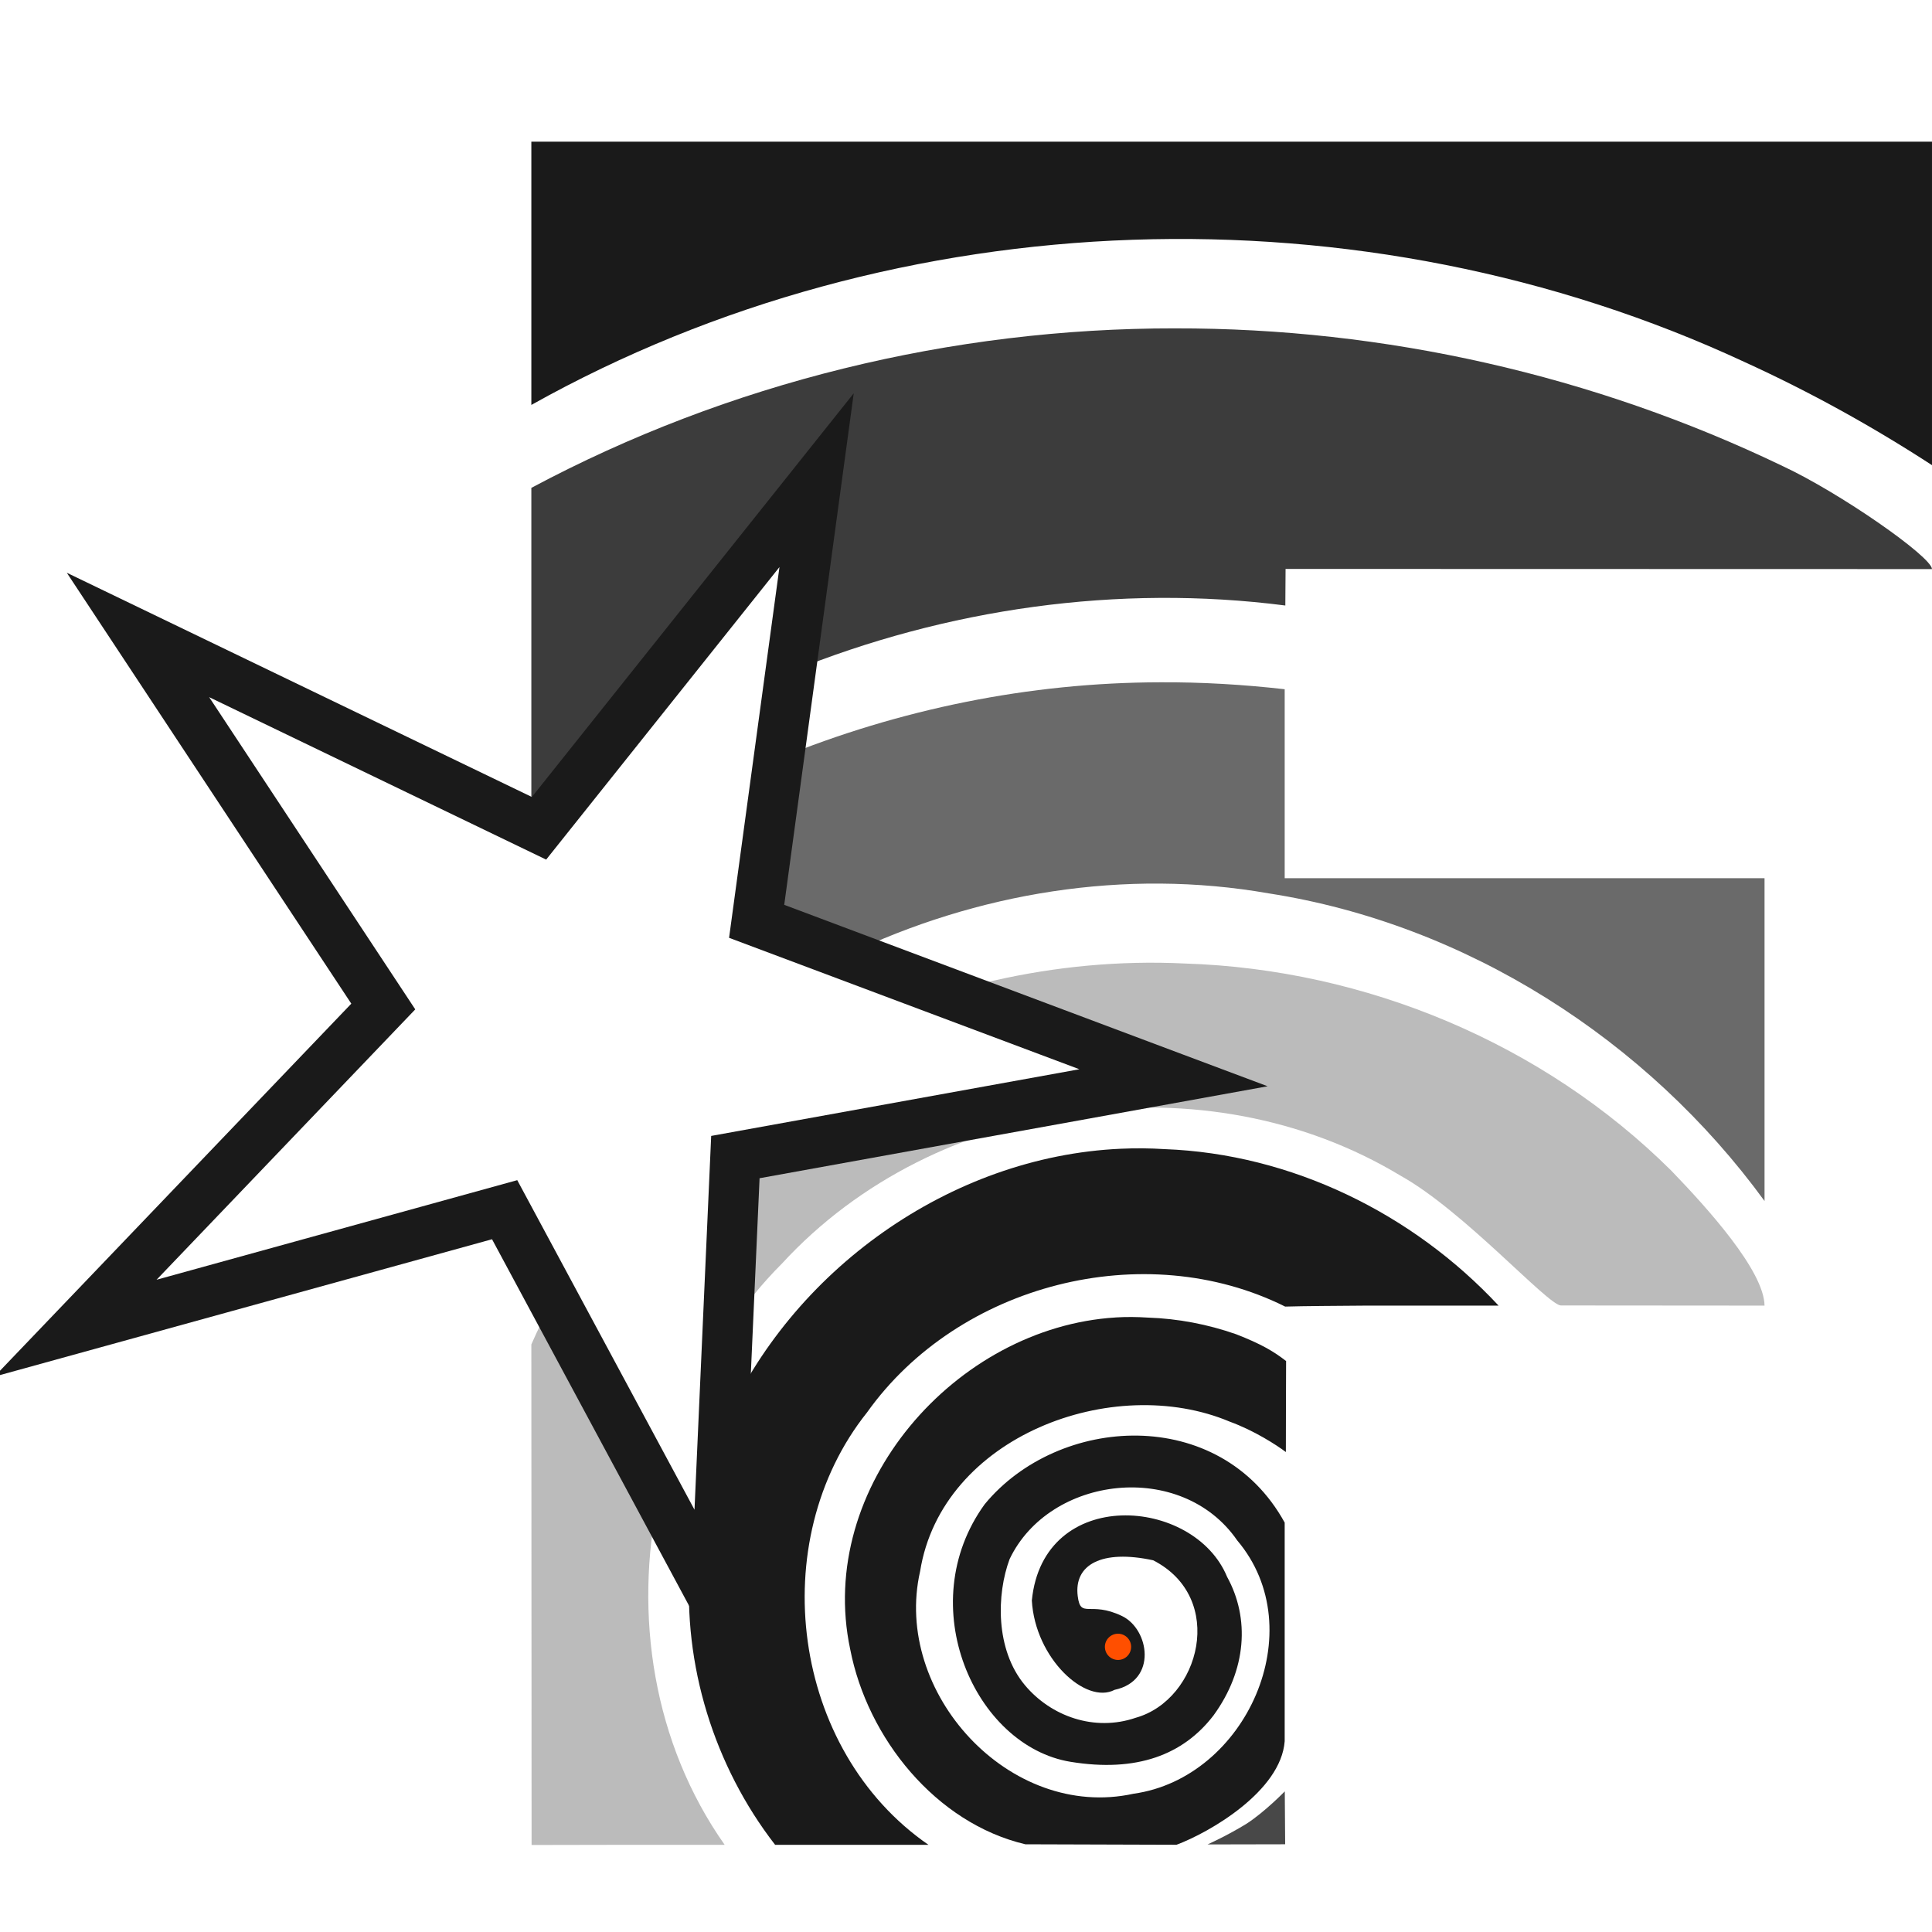
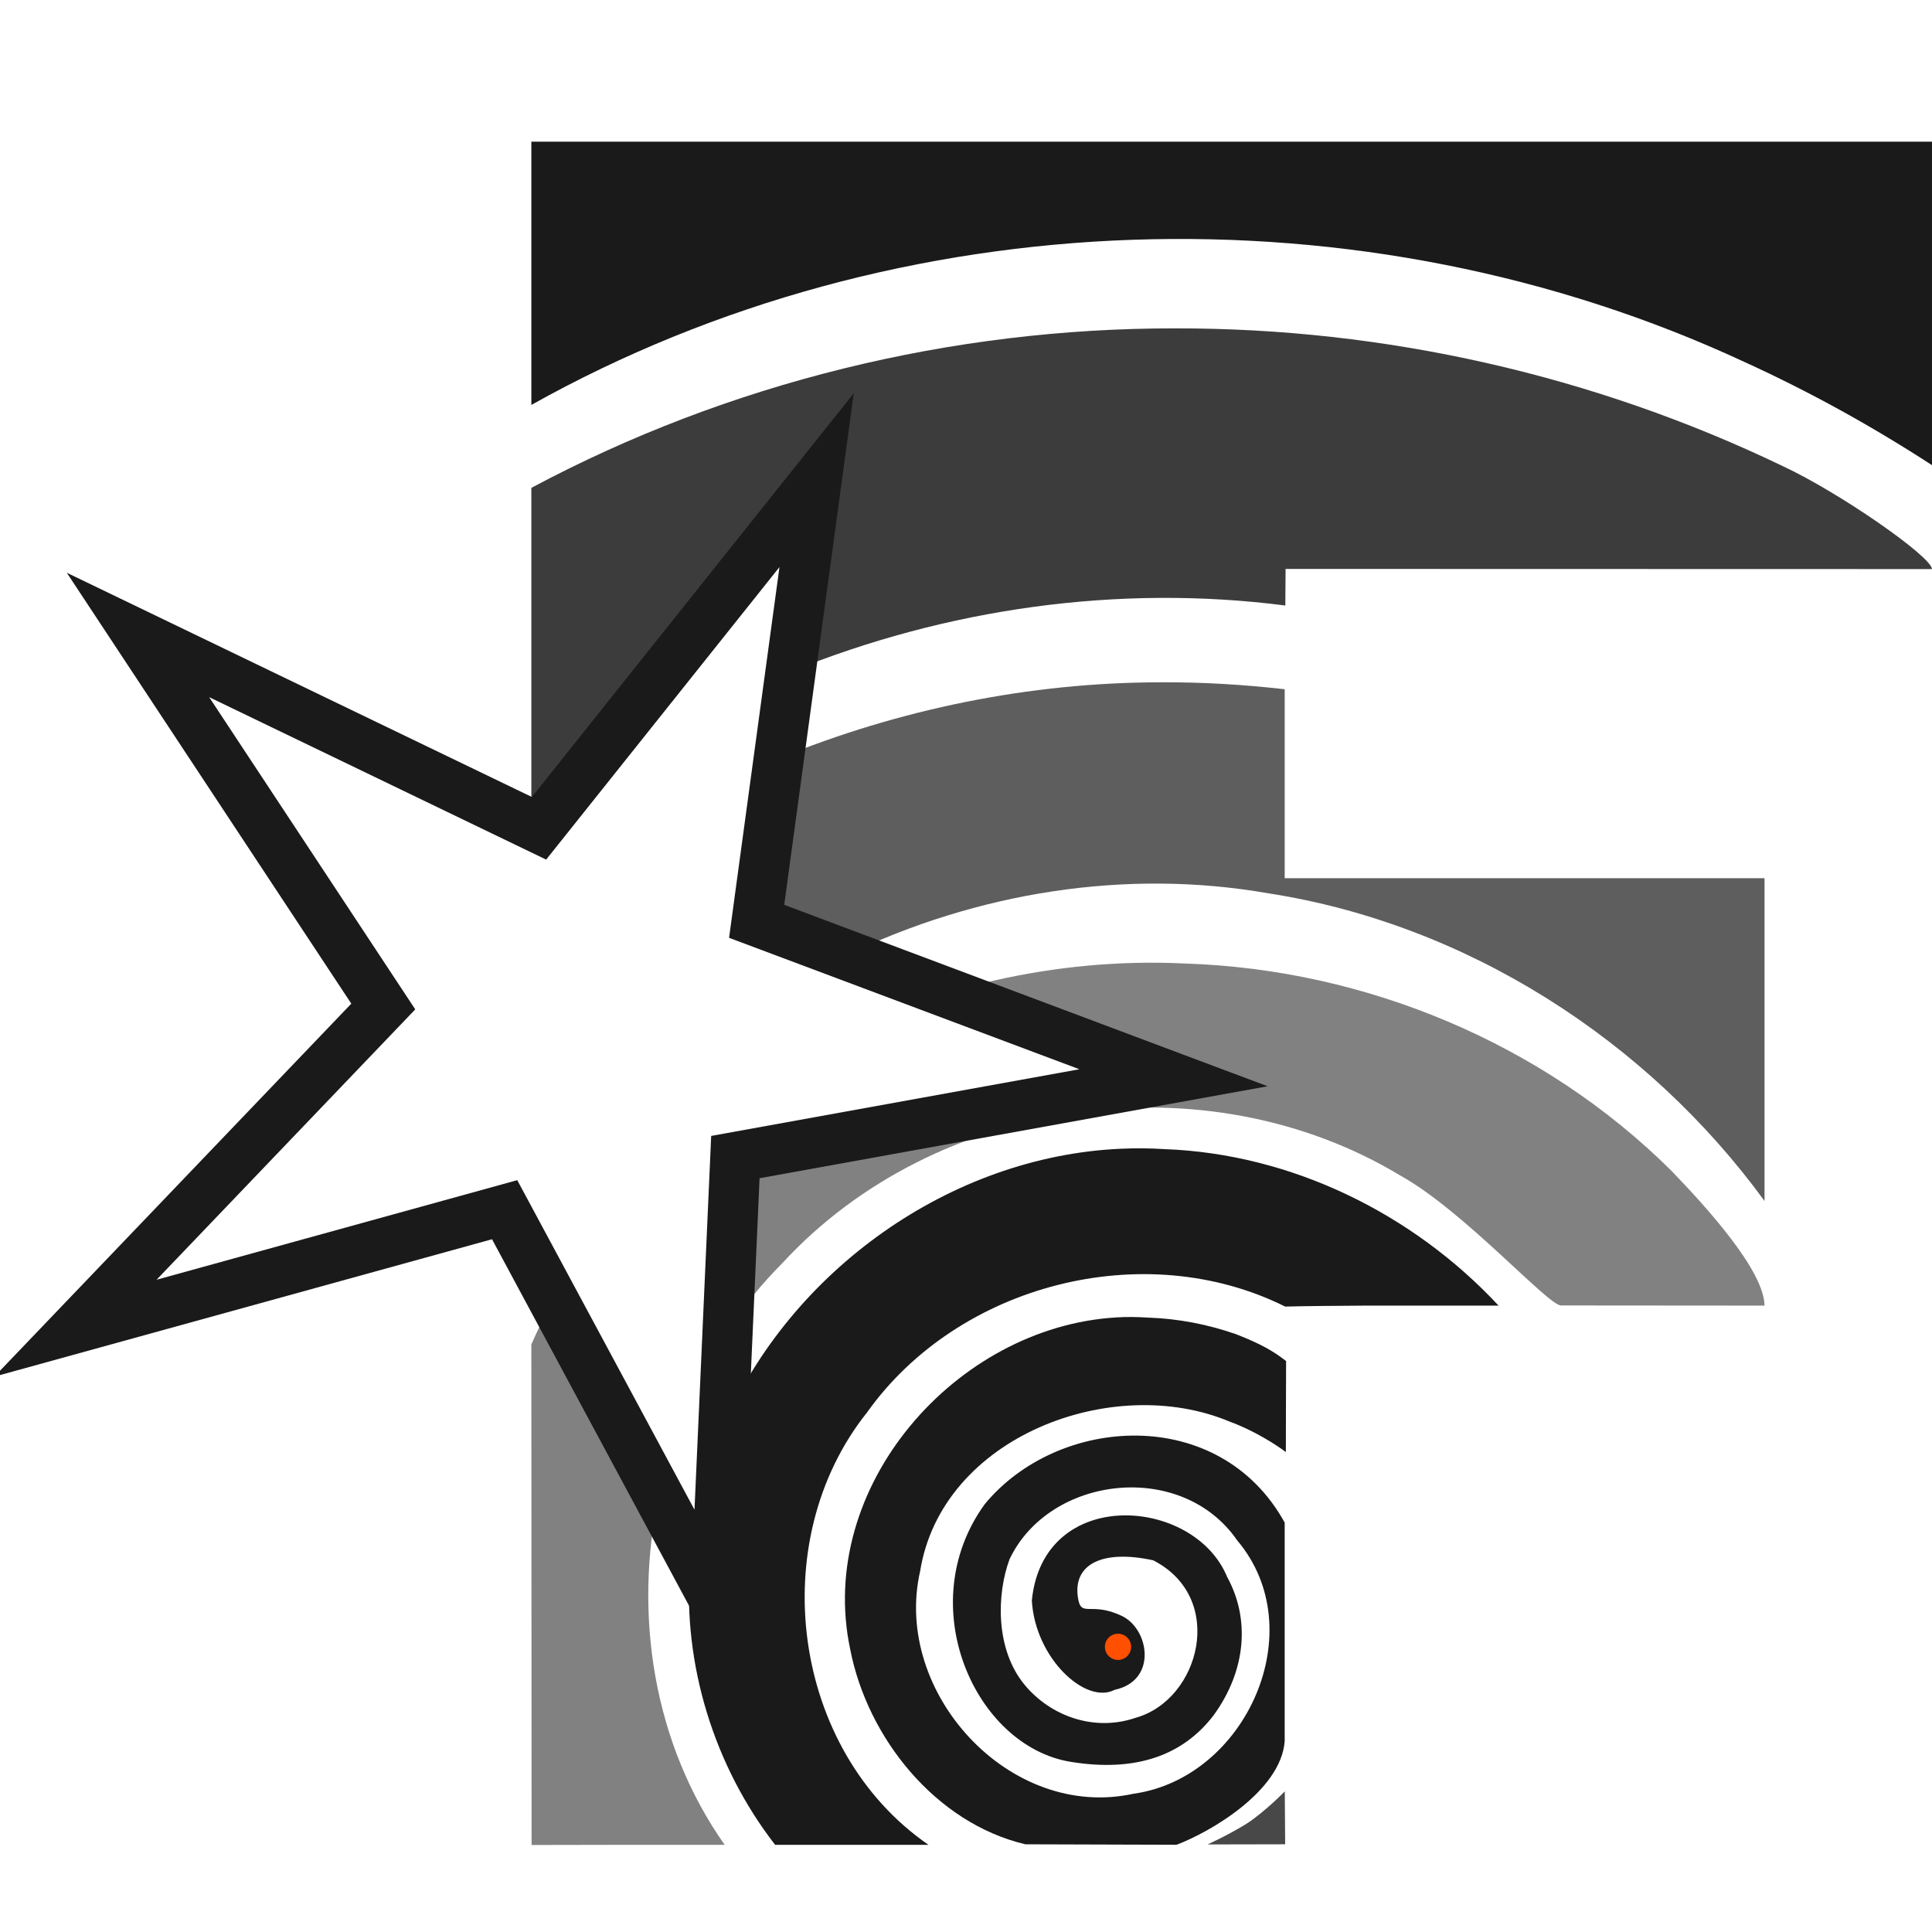
<svg xmlns="http://www.w3.org/2000/svg" xmlns:xlink="http://www.w3.org/1999/xlink" width="600" height="600" viewBox="0 0 158.75 158.751" version="1.1" id="svg3416">
  <defs id="defs3271" />
  <defs id="defs3394">
    <linearGradient id="t">
      <stop offset="0" stop-color="#fff" id="stop3273" />
      <stop offset="1" stop-color="#fff" stop-opacity="0" id="stop3275" />
    </linearGradient>
    <linearGradient id="s">
      <stop offset="0" stop-color="#fff" id="stop3278" />
      <stop offset="1" stop-color="#fff" stop-opacity="0" id="stop3280" />
    </linearGradient>
    <linearGradient id="r">
      <stop offset="0" stop-color="#9db6ff" id="stop3283" />
      <stop offset="1" stop-color="#9db6ff" stop-opacity=".49" id="stop3285" />
    </linearGradient>
    <linearGradient id="q">
      <stop offset="0" stop-color="#abffe6" id="stop3288" />
      <stop offset="1" stop-color="#81ffda" stop-opacity=".51" id="stop3290" />
    </linearGradient>
    <linearGradient id="p">
      <stop offset="0" stop-color="#ffe9a8" id="stop3293" />
      <stop offset="1" stop-color="#ffe28d" stop-opacity=".49" id="stop3295" />
    </linearGradient>
    <linearGradient id="o">
      <stop offset="0" stop-color="#ffb4b4" id="stop3298" />
      <stop offset="1" stop-color="#ff9797" stop-opacity=".5" id="stop3300" />
    </linearGradient>
    <linearGradient id="n">
      <stop offset="0" stop-color="#ffaeef" id="stop3303" />
      <stop offset="1" stop-color="#ff81e7" stop-opacity=".46" id="stop3305" />
    </linearGradient>
    <linearGradient id="m">
      <stop offset="0" stop-color="#ffd887" id="stop3308" />
      <stop offset="1" stop-color="#ffd378" stop-opacity=".5" id="stop3310" />
    </linearGradient>
    <linearGradient id="l">
      <stop offset="0" stop-color="#fff3a5" id="stop3313" />
      <stop offset="1" stop-color="#fff3a5" stop-opacity=".48" id="stop3315" />
    </linearGradient>
    <linearGradient id="k">
      <stop offset="0" stop-color="#85ffe6" id="stop3318" />
      <stop offset="1" stop-color="#85ffe6" stop-opacity=".48" id="stop3320" />
    </linearGradient>
    <linearGradient id="j">
      <stop offset="0" stop-color="#c9ffd4" id="stop3323" />
      <stop offset="1" stop-color="#a9ffba" stop-opacity=".5" id="stop3325" />
    </linearGradient>
    <linearGradient id="i">
      <stop offset="0" stop-color="#0f0" id="stop3328" />
      <stop offset="1" stop-color="#0f0" stop-opacity="0" id="stop3330" />
    </linearGradient>
    <linearGradient id="h">
      <stop offset="0" stop-color="#00ffd0" id="stop3333" />
      <stop offset="1" stop-color="#00ffd0" stop-opacity="0" id="stop3335" />
    </linearGradient>
    <linearGradient id="g">
      <stop offset="0" stop-color="#ffe600" id="stop3338" />
      <stop offset="1" stop-color="#ffe600" stop-opacity="0" id="stop3340" />
    </linearGradient>
    <linearGradient id="f">
      <stop offset="0" stop-color="#ff00eb" id="stop3343" />
      <stop offset="1" stop-color="#ff00eb" stop-opacity="0" id="stop3345" />
    </linearGradient>
    <linearGradient id="e">
      <stop offset="0" stop-color="#ffa425" id="stop3348" />
      <stop offset="1" stop-color="#ffa425" stop-opacity="0" id="stop3350" />
    </linearGradient>
    <linearGradient id="d">
      <stop offset="0" stop-color="#00f" id="stop3353" />
      <stop offset="1" stop-color="#00f" stop-opacity="0" id="stop3355" />
    </linearGradient>
    <linearGradient id="c">
      <stop offset="0" stop-color="#00ffac" id="stop3358" />
      <stop offset="1" stop-color="#00ffac" stop-opacity="0" id="stop3360" />
    </linearGradient>
    <linearGradient id="b">
      <stop offset="0" stop-color="#ffeb00" id="stop3363" />
      <stop offset="1" stop-color="#ffeb00" stop-opacity="0" id="stop3365" />
    </linearGradient>
    <linearGradient id="a">
      <stop offset="0" stop-color="red" id="stop3368" />
      <stop offset="1" stop-color="red" stop-opacity="0" id="stop3370" />
    </linearGradient>
    <linearGradient id="v" x1="0.76" x2="3.06" y1="11.07" y2="12.34" gradientTransform="matrix(0.89808,0,0,0.8454,0.03,1.61)" gradientUnits="userSpaceOnUse" xlink:href="#a" />
    <linearGradient id="x" x1="3.94" x2="6.39" y1="11.1" y2="12.42" gradientTransform="matrix(0.89808,0,0,0.8454,0.4,1.68)" gradientUnits="userSpaceOnUse" xlink:href="#b" />
    <linearGradient id="z" x1="7.09" x2="9.55" y1="11.07" y2="12.43" gradientTransform="matrix(0.89808,0,0,0.8454,0.78,1.6)" gradientUnits="userSpaceOnUse" xlink:href="#c" />
    <linearGradient id="B" x1="10.16" x2="12.7" y1="11.23" y2="12.43" gradientTransform="matrix(0.89808,0,0,0.8454,1.23,1.58)" gradientUnits="userSpaceOnUse" xlink:href="#d" />
    <linearGradient id="D" x1="2.19" x2="4.75" y1="8.21" y2="9.36" gradientTransform="matrix(0.89808,0,0,0.8454,0.18,1.24)" gradientUnits="userSpaceOnUse" xlink:href="#e" />
    <linearGradient id="F" x1="5.37" x2="7.91" y1="8.16" y2="9.36" gradientTransform="matrix(0.89808,0,0,0.8454,3.85,1.19)" gradientUnits="userSpaceOnUse" xlink:href="#f" />
    <linearGradient id="H" x1="3.77" x2="6.27" y1="5.04" y2="6.31" gradientTransform="matrix(0.89808,0,0,0.8454,0.37,0.8)" gradientUnits="userSpaceOnUse" xlink:href="#g" />
    <linearGradient id="J" x1="6.85" x2="9.43" y1="5.21" y2="6.32" gradientTransform="matrix(0.89808,0,0,0.8454,0.82,0.8)" gradientUnits="userSpaceOnUse" xlink:href="#h" />
    <linearGradient id="L" x1="5.26" x2="7.8" y1="2.08" y2="3.27" gradientTransform="matrix(0.89808,0,0,0.8454,0.55,0.4)" gradientUnits="userSpaceOnUse" xlink:href="#i" />
    <linearGradient id="M" x1="4.81" x2="8" y1="1.81" y2="1.81" gradientTransform="matrix(0.98026,0,0,0.98026,-0.14,0.06)" gradientUnits="userSpaceOnUse" xlink:href="#j" />
    <linearGradient id="K" x1="6.36" x2="9.56" y1="4.7" y2="4.7" gradientTransform="matrix(0.98026,0,0,0.98026,0.07,0.2)" gradientUnits="userSpaceOnUse" xlink:href="#k" />
    <linearGradient id="I" x1="3.24" x2="6.43" y1="4.7" y2="4.7" gradientTransform="matrix(0.98026,0,0,0.98026,-0.16,0.2)" gradientUnits="userSpaceOnUse" xlink:href="#l" />
    <linearGradient id="E" x1="1.68" x2="4.87" y1="7.59" y2="7.59" gradientTransform="matrix(0.98026,0,0,0.98026,-0.17,0.38)" gradientUnits="userSpaceOnUse" xlink:href="#m" />
    <linearGradient id="G" x1="4.8" x2="7.99" y1="7.59" y2="7.59" gradientTransform="matrix(0.98026,0,0,0.98026,3.27,0.33)" gradientUnits="userSpaceOnUse" xlink:href="#n" />
    <linearGradient id="w" x1="0.21" x2="3.27" y1="10.5" y2="10.5" gradientTransform="matrix(0.98026,0,0,0.98026,-0.2,0.52)" gradientUnits="userSpaceOnUse" xlink:href="#o" />
    <linearGradient id="y" x1="3.24" x2="6.43" y1="10.47" y2="10.47" gradientTransform="matrix(0.98026,0,0,0.98026,-0.01,0.58)" gradientUnits="userSpaceOnUse" xlink:href="#p" />
    <linearGradient id="A" x1="6.33" x2="9.52" y1="10.48" y2="10.48" gradientTransform="matrix(0.98026,0,0,0.98026,0.17,0.5)" gradientUnits="userSpaceOnUse" xlink:href="#q" />
    <linearGradient id="C" x1="9.39" x2="12.58" y1="10.48" y2="10.48" gradientTransform="matrix(0.98026,0,0,0.98026,0.45,0.48)" gradientUnits="userSpaceOnUse" xlink:href="#r" />
    <filter id="u" width="1" height="1" x="0" y="0" color-interpolation-filters="sRGB">
      <feGaussianBlur stdDeviation=".01" id="feGaussianBlur3391" />
    </filter>
  </defs>
  <g id="layer2" style="display:none">
    <path style="fill:#ff0000;fill-opacity:1;stroke:#000000;stroke-width:0.265px;stroke-linecap:butt;stroke-linejoin:miter;stroke-opacity:1" d="M 14.237,54.359 43.745,67.803 67.099,39.453 62.169,75.707 96.427,88.56 60.427,95.077 57.777,129.744 41.632,99.767 8.736,107.64 30.847,82.618 Z" id="path1" />
  </g>
  <path style="color:#000000;font-style:normal;font-variant:normal;font-weight:normal;font-stretch:normal;font-size:44.675px;line-height:1.25;font-family:'Gill Sans Ultra Bold';-inkscape-font-specification:'Gill Sans Ultra Bold, Normal';font-variant-ligatures:normal;font-variant-position:normal;font-variant-caps:normal;font-variant-numeric:normal;font-variant-alternates:normal;font-variant-east-asian:normal;font-feature-settings:normal;font-variation-settings:normal;text-indent:0;text-align:start;text-decoration:none;text-decoration-line:none;text-decoration-style:solid;text-decoration-color:#000000;letter-spacing:0px;word-spacing:0px;text-transform:none;writing-mode:lr-tb;direction:ltr;text-orientation:mixed;dominant-baseline:auto;baseline-shift:baseline;text-anchor:start;white-space:normal;shape-padding:0;shape-margin:0;inline-size:0;clip-rule:nonzero;display:inline;overflow:visible;visibility:visible;opacity:0.8;isolation:auto;mix-blend-mode:normal;color-interpolation:sRGB;color-interpolation-filters:linearRGB;solid-color:#000000;solid-opacity:1;vector-effect:none;fill:#1a1a1a;fill-opacity:1;fill-rule:nonzero;stroke:none;stroke-width:0;stroke-linecap:butt;stroke-linejoin:miter;stroke-miterlimit:4;stroke-dasharray:none;stroke-dashoffset:0;stroke-opacity:1;paint-order:markers stroke fill;color-rendering:auto;image-rendering:auto;shape-rendering:auto;text-rendering:auto;enable-background:accumulate;stop-color:#000000" d="m 105.569,147.196 c 0,0 -1.63,1.677 -3.129,2.65 -1.643,1.012 -3.22,1.71 -3.22,1.71 l 6.381,-0.013 z" id="path1254" />
  <path style="color:#000000;font-style:normal;font-variant:normal;font-weight:normal;font-stretch:normal;font-size:44.675px;line-height:1.25;font-family:'Gill Sans Ultra Bold';-inkscape-font-specification:'Gill Sans Ultra Bold, Normal';font-variant-ligatures:normal;font-variant-position:normal;font-variant-caps:normal;font-variant-numeric:normal;font-variant-alternates:normal;font-variant-east-asian:normal;font-feature-settings:normal;font-variation-settings:normal;text-indent:0;text-align:start;text-decoration:none;text-decoration-line:none;text-decoration-style:solid;text-decoration-color:#000000;letter-spacing:0px;word-spacing:0px;text-transform:none;writing-mode:lr-tb;direction:ltr;text-orientation:mixed;dominant-baseline:auto;baseline-shift:baseline;text-anchor:start;white-space:normal;shape-padding:0;shape-margin:0;inline-size:0;clip-rule:nonzero;display:inline;overflow:visible;visibility:visible;isolation:auto;mix-blend-mode:normal;color-interpolation:sRGB;color-interpolation-filters:linearRGB;solid-color:#000000;solid-opacity:1;vector-effect:none;fill:#1a1a1a;fill-opacity:1;fill-rule:nonzero;stroke:none;stroke-width:0;stroke-linecap:butt;stroke-linejoin:miter;stroke-miterlimit:4;stroke-dasharray:none;stroke-dashoffset:0;stroke-opacity:1;paint-order:markers stroke fill;color-rendering:auto;image-rendering:auto;shape-rendering:auto;text-rendering:auto;enable-background:accumulate;stop-color:#000000" d="m 91.672,108.255 c -13.154,0.806 -24.643,13.929 -21.813,27.261 1.42,7.308 7.034,14.289 14.395,16.028 l 12.419,0.039 c 2.735,-1.021 8.578,-4.407 8.888,-8.507 v -17.965 c -5.344,-9.701 -18.601,-8.856 -24.65,-1.509 -6.001,8.281 -0.811,19.881 7.055,21.165 5.435,0.887 9.263,-0.573 11.745,-3.809 2.737,-3.759 2.985,-7.995 1.121,-11.383 -2.715,-6.611 -15.116,-7.504 -16.047,1.937 0.271,4.764 4.441,8.585 6.802,7.34 3.537,-0.751 2.846,-4.988 0.609,-6.064 -2.642,-1.271 -3.402,0.27 -3.641,-1.639 -0.323,-2.586 1.968,-3.854 6.2,-2.941 6.036,3.086 3.853,11.452 -1.425,12.937 -3.422,1.176 -6.991,-0.134 -9.115,-2.676 -2.45,-2.931 -2.326,-7.489 -1.257,-10.359 3.285,-6.883 14.136,-8.165 18.703,-1.535 6.224,7.354 0.725,19.519 -8.519,20.815 -10.189,2.234 -19.811,-8.321 -17.537,-18.282 1.778,-11.095 15.862,-16.333 25.447,-12.29 2.019,0.737 3.835,1.916 4.606,2.494 0,0 0.008,-1.84 0.006,-3.362 0.006,-1.603 0.013,-4.114 0.013,-4.114 -1.027,-0.798 -2.051,-1.402 -4.107,-2.203 -2.33,-0.817 -4.781,-1.285 -7.249,-1.367 -0.888,-0.059 -1.773,-0.067 -2.65,-0.013 z" id="path1252" />
-   <path style="color:#000000;font-style:normal;font-variant:normal;font-weight:normal;font-stretch:normal;font-size:44.675px;line-height:1.25;font-family:'Gill Sans Ultra Bold';-inkscape-font-specification:'Gill Sans Ultra Bold, Normal';font-variant-ligatures:normal;font-variant-position:normal;font-variant-caps:normal;font-variant-numeric:normal;font-variant-alternates:normal;font-variant-east-asian:normal;font-feature-settings:normal;font-variation-settings:normal;text-indent:0;text-align:start;text-decoration:none;text-decoration-line:none;text-decoration-style:solid;text-decoration-color:#000000;letter-spacing:0px;word-spacing:0px;text-transform:none;writing-mode:lr-tb;direction:ltr;text-orientation:mixed;dominant-baseline:auto;baseline-shift:baseline;text-anchor:start;white-space:normal;shape-padding:0;shape-margin:0;inline-size:0;clip-rule:nonzero;display:inline;overflow:visible;visibility:visible;opacity:0.3;isolation:auto;mix-blend-mode:normal;color-interpolation:sRGB;color-interpolation-filters:linearRGB;solid-color:#000000;solid-opacity:1;vector-effect:none;fill:#1a1a1a;fill-opacity:1;fill-rule:nonzero;stroke:none;stroke-width:0;stroke-linecap:butt;stroke-linejoin:miter;stroke-miterlimit:4;stroke-dasharray:none;stroke-dashoffset:0;stroke-opacity:1;paint-order:markers stroke fill;color-rendering:auto;image-rendering:auto;shape-rendering:auto;text-rendering:auto;enable-background:accumulate;stop-color:#000000" d="m 45.455,106.823 c -0.647,1.185 -1.248,2.398 -1.795,3.647 l 0.02,41.132 c 0,0 4.577,-0.008 6.783,-0.013 h 9.083 c -5.872,-8.341 -7.48,-18.873 -5.429,-28.661 z" id="path1250" />
+   <path style="color:#000000;font-style:normal;font-variant:normal;font-weight:normal;font-stretch:normal;font-size:44.675px;line-height:1.25;font-family:'Gill Sans Ultra Bold';-inkscape-font-specification:'Gill Sans Ultra Bold, Normal';font-variant-ligatures:normal;font-variant-position:normal;font-variant-caps:normal;font-variant-numeric:normal;font-variant-alternates:normal;font-variant-east-asian:normal;font-feature-settings:normal;font-variation-settings:normal;text-indent:0;text-align:start;text-decoration:none;text-decoration-line:none;text-decoration-style:solid;text-decoration-color:#000000;letter-spacing:0px;word-spacing:0px;text-transform:none;writing-mode:lr-tb;direction:ltr;text-orientation:mixed;dominant-baseline:auto;baseline-shift:baseline;text-anchor:start;white-space:normal;shape-padding:0;shape-margin:0;inline-size:0;clip-rule:nonzero;display:inline;overflow:visible;visibility:visible;opacity:0.55;isolation:auto;mix-blend-mode:normal;color-interpolation:sRGB;color-interpolation-filters:linearRGB;solid-color:#000000;solid-opacity:1;vector-effect:none;fill:#1a1a1a;fill-opacity:1;fill-rule:nonzero;stroke:none;stroke-width:0;stroke-linecap:butt;stroke-linejoin:miter;stroke-miterlimit:4;stroke-dasharray:none;stroke-dashoffset:0;stroke-opacity:1;paint-order:markers stroke fill;color-rendering:auto;image-rendering:auto;shape-rendering:auto;text-rendering:auto;enable-background:accumulate;stop-color:#000000" d="m 45.455,106.823 c -0.647,1.185 -1.248,2.398 -1.795,3.647 l 0.02,41.132 c 0,0 4.577,-0.008 6.783,-0.013 h 9.083 c -5.872,-8.341 -7.48,-18.873 -5.429,-28.661 z" id="path1250" />
  <path style="color:#000000;font-style:normal;font-variant:normal;font-weight:normal;font-stretch:normal;font-size:44.675px;line-height:1.25;font-family:'Gill Sans Ultra Bold';-inkscape-font-specification:'Gill Sans Ultra Bold, Normal';font-variant-ligatures:normal;font-variant-position:normal;font-variant-caps:normal;font-variant-numeric:normal;font-variant-alternates:normal;font-variant-east-asian:normal;font-feature-settings:normal;font-variation-settings:normal;text-indent:0;text-align:start;text-decoration:none;text-decoration-line:none;text-decoration-style:solid;text-decoration-color:#000000;letter-spacing:0px;word-spacing:0px;text-transform:none;writing-mode:lr-tb;direction:ltr;text-orientation:mixed;dominant-baseline:auto;baseline-shift:baseline;text-anchor:start;white-space:normal;shape-padding:0;shape-margin:0;inline-size:0;clip-rule:nonzero;display:inline;overflow:visible;visibility:visible;isolation:auto;mix-blend-mode:normal;color-interpolation:sRGB;color-interpolation-filters:linearRGB;solid-color:#000000;solid-opacity:1;vector-effect:none;fill:#1a1a1a;fill-opacity:1;fill-rule:nonzero;stroke:none;stroke-width:0;stroke-linecap:butt;stroke-linejoin:miter;stroke-miterlimit:4;stroke-dasharray:none;stroke-dashoffset:0;stroke-opacity:1;paint-order:markers stroke fill;color-rendering:auto;image-rendering:auto;shape-rendering:auto;text-rendering:auto;enable-background:accumulate;stop-color:#000000" d="M 92.093,94.391 C 78.062,95.02 64.964,104.433 59.436,117.214 l -0.648,14.408 -2.021,-3.757 c -0.019,0.246 -0.065,0.485 -0.078,0.732 -0.594,8.181 1.983,16.515 7.003,22.992 h 12.601 c -11.254,-7.765 -13.52,-24.91 -5.047,-35.534 7.518,-10.558 22.791,-14.461 34.355,-8.694 1.554,-0.046 4.398,-0.062 6.478,-0.078 h 11.059 c -7.06,-7.582 -17.037,-12.476 -27.443,-12.86 -1.206,-0.077 -2.405,-0.086 -3.602,-0.032 z" id="path1248" />
-   <path style="color:#000000;font-style:normal;font-variant:normal;font-weight:normal;font-stretch:normal;font-size:44.675px;line-height:1.25;font-family:'Gill Sans Ultra Bold';-inkscape-font-specification:'Gill Sans Ultra Bold, Normal';font-variant-ligatures:normal;font-variant-position:normal;font-variant-caps:normal;font-variant-numeric:normal;font-variant-alternates:normal;font-variant-east-asian:normal;font-feature-settings:normal;font-variation-settings:normal;text-indent:0;text-align:start;text-decoration:none;text-decoration-line:none;text-decoration-style:solid;text-decoration-color:#000000;letter-spacing:0px;word-spacing:0px;text-transform:none;writing-mode:lr-tb;direction:ltr;text-orientation:mixed;dominant-baseline:auto;baseline-shift:baseline;text-anchor:start;white-space:normal;shape-padding:0;shape-margin:0;inline-size:0;clip-rule:nonzero;display:inline;overflow:visible;visibility:visible;opacity:0.3;isolation:auto;mix-blend-mode:normal;color-interpolation:sRGB;color-interpolation-filters:linearRGB;solid-color:#000000;solid-opacity:1;vector-effect:none;fill:#1a1a1a;fill-opacity:1;fill-rule:nonzero;stroke:none;stroke-width:0;stroke-linecap:butt;stroke-linejoin:miter;stroke-miterlimit:4;stroke-dasharray:none;stroke-dashoffset:0;stroke-opacity:1;paint-order:markers stroke fill;color-rendering:auto;image-rendering:auto;shape-rendering:auto;text-rendering:auto;enable-background:accumulate;stop-color:#000000" d="m 93.272,79.121 c -5.207,0.123 -10.421,0.965 -15.438,2.462 l 18.593,6.977 -36.001,6.517 -0.641,14.233 c 1.311,-1.962 2.794,-3.815 4.477,-5.494 12.649,-13.757 34.841,-16.872 50.83,-7.204 5.205,2.897 12.104,10.654 13.171,10.657 l 16.727,0.013 c -0.036,-2.86 -4.682,-8.004 -7.67,-11.098 -10.537,-10.463 -25.13,-16.537 -39.94,-17.012 -1.367,-0.068 -2.736,-0.084 -4.107,-0.052 z" id="path1246" />
-   <path style="color:#000000;font-style:normal;font-variant:normal;font-weight:normal;font-stretch:normal;font-size:44.675px;line-height:1.25;font-family:'Gill Sans Ultra Bold';-inkscape-font-specification:'Gill Sans Ultra Bold, Normal';font-variant-ligatures:normal;font-variant-position:normal;font-variant-caps:normal;font-variant-numeric:normal;font-variant-alternates:normal;font-variant-east-asian:normal;font-feature-settings:normal;font-variation-settings:normal;text-indent:0;text-align:start;text-decoration:none;text-decoration-line:none;text-decoration-style:solid;text-decoration-color:#000000;letter-spacing:0px;word-spacing:0px;text-transform:none;writing-mode:lr-tb;direction:ltr;text-orientation:mixed;dominant-baseline:auto;baseline-shift:baseline;text-anchor:start;white-space:normal;shape-padding:0;shape-margin:0;inline-size:0;clip-rule:nonzero;display:inline;overflow:visible;visibility:visible;opacity:0.65;isolation:auto;mix-blend-mode:normal;color-interpolation:sRGB;color-interpolation-filters:linearRGB;solid-color:#000000;solid-opacity:1;vector-effect:none;fill:#1a1a1a;fill-opacity:1;fill-rule:nonzero;stroke:none;stroke-width:0;stroke-linecap:butt;stroke-linejoin:miter;stroke-miterlimit:4;stroke-dasharray:none;stroke-dashoffset:0;stroke-opacity:1;paint-order:markers stroke fill;color-rendering:auto;image-rendering:auto;shape-rendering:auto;text-rendering:auto;enable-background:accumulate;stop-color:#000000" d="m 95.307,56.064 c -10.708,0.02 -21.4,2.2 -31.317,6.252 l -1.82,13.391 7.385,2.773 c 10.706,-5.128 22.888,-7.144 34.692,-5.073 16.252,2.529 31.095,12.038 40.743,25.279 V 72.163 H 105.562 V 56.634 c -3.402,-0.386 -6.831,-0.591 -10.255,-0.57 z" id="path1244" />
+   <path style="color:#000000;font-style:normal;font-variant:normal;font-weight:normal;font-stretch:normal;font-size:44.675px;line-height:1.25;font-family:'Gill Sans Ultra Bold';-inkscape-font-specification:'Gill Sans Ultra Bold, Normal';font-variant-ligatures:normal;font-variant-position:normal;font-variant-caps:normal;font-variant-numeric:normal;font-variant-alternates:normal;font-variant-east-asian:normal;font-feature-settings:normal;font-variation-settings:normal;text-indent:0;text-align:start;text-decoration:none;text-decoration-line:none;text-decoration-style:solid;text-decoration-color:#000000;letter-spacing:0px;word-spacing:0px;text-transform:none;writing-mode:lr-tb;direction:ltr;text-orientation:mixed;dominant-baseline:auto;baseline-shift:baseline;text-anchor:start;white-space:normal;shape-padding:0;shape-margin:0;inline-size:0;clip-rule:nonzero;display:inline;overflow:visible;visibility:visible;opacity:0.55;isolation:auto;mix-blend-mode:normal;color-interpolation:sRGB;color-interpolation-filters:linearRGB;solid-color:#000000;solid-opacity:1;vector-effect:none;fill:#1a1a1a;fill-opacity:1;fill-rule:nonzero;stroke:none;stroke-width:0;stroke-linecap:butt;stroke-linejoin:miter;stroke-miterlimit:4;stroke-dasharray:none;stroke-dashoffset:0;stroke-opacity:1;paint-order:markers stroke fill;color-rendering:auto;image-rendering:auto;shape-rendering:auto;text-rendering:auto;enable-background:accumulate;stop-color:#000000" d="m 93.272,79.121 c -5.207,0.123 -10.421,0.965 -15.438,2.462 l 18.593,6.977 -36.001,6.517 -0.641,14.233 c 1.311,-1.962 2.794,-3.815 4.477,-5.494 12.649,-13.757 34.841,-16.872 50.83,-7.204 5.205,2.897 12.104,10.654 13.171,10.657 l 16.727,0.013 c -0.036,-2.86 -4.682,-8.004 -7.67,-11.098 -10.537,-10.463 -25.13,-16.537 -39.94,-17.012 -1.367,-0.068 -2.736,-0.084 -4.107,-0.052 z" id="path1246" />
+   <path style="color:#000000;font-style:normal;font-variant:normal;font-weight:normal;font-stretch:normal;font-size:44.675px;line-height:1.25;font-family:'Gill Sans Ultra Bold';-inkscape-font-specification:'Gill Sans Ultra Bold, Normal';font-variant-ligatures:normal;font-variant-position:normal;font-variant-caps:normal;font-variant-numeric:normal;font-variant-alternates:normal;font-variant-east-asian:normal;font-feature-settings:normal;font-variation-settings:normal;text-indent:0;text-align:start;text-decoration:none;text-decoration-line:none;text-decoration-style:solid;text-decoration-color:#000000;letter-spacing:0px;word-spacing:0px;text-transform:none;writing-mode:lr-tb;direction:ltr;text-orientation:mixed;dominant-baseline:auto;baseline-shift:baseline;text-anchor:start;white-space:normal;shape-padding:0;shape-margin:0;inline-size:0;clip-rule:nonzero;display:inline;overflow:visible;visibility:visible;opacity:0.7;isolation:auto;mix-blend-mode:normal;color-interpolation:sRGB;color-interpolation-filters:linearRGB;solid-color:#000000;solid-opacity:1;vector-effect:none;fill:#1a1a1a;fill-opacity:1;fill-rule:nonzero;stroke:none;stroke-width:0;stroke-linecap:butt;stroke-linejoin:miter;stroke-miterlimit:4;stroke-dasharray:none;stroke-dashoffset:0;stroke-opacity:1;paint-order:markers stroke fill;color-rendering:auto;image-rendering:auto;shape-rendering:auto;text-rendering:auto;enable-background:accumulate;stop-color:#000000" d="m 95.307,56.064 c -10.708,0.02 -21.4,2.2 -31.317,6.252 l -1.82,13.391 7.385,2.773 c 10.706,-5.128 22.888,-7.144 34.692,-5.073 16.252,2.529 31.095,12.038 40.743,25.279 V 72.163 H 105.562 V 56.634 c -3.402,-0.386 -6.831,-0.591 -10.255,-0.57 z" id="path1244" />
  <path style="color:#000000;font-style:normal;font-variant:normal;font-weight:normal;font-stretch:normal;font-size:44.675px;line-height:1.25;font-family:'Gill Sans Ultra Bold';-inkscape-font-specification:'Gill Sans Ultra Bold, Normal';font-variant-ligatures:normal;font-variant-position:normal;font-variant-caps:normal;font-variant-numeric:normal;font-variant-alternates:normal;font-variant-east-asian:normal;font-feature-settings:normal;font-variation-settings:normal;text-indent:0;text-align:start;text-decoration:none;text-decoration-line:none;text-decoration-style:solid;text-decoration-color:#000000;letter-spacing:0px;word-spacing:0px;text-transform:none;writing-mode:lr-tb;direction:ltr;text-orientation:mixed;dominant-baseline:auto;baseline-shift:baseline;text-anchor:start;white-space:normal;shape-padding:0;shape-margin:0;inline-size:0;clip-rule:nonzero;display:inline;overflow:visible;visibility:visible;opacity:0.85;isolation:auto;mix-blend-mode:normal;color-interpolation:sRGB;color-interpolation-filters:linearRGB;solid-color:#000000;solid-opacity:1;vector-effect:none;fill:#1a1a1a;fill-opacity:1;fill-rule:nonzero;stroke:none;stroke-width:0;stroke-linecap:butt;stroke-linejoin:miter;stroke-miterlimit:4;stroke-dasharray:none;stroke-dashoffset:0;stroke-opacity:1;paint-order:markers stroke fill;color-rendering:auto;image-rendering:auto;shape-rendering:auto;text-rendering:auto;enable-background:accumulate;stop-color:#000000" d="m 96.557,26.982 c -18.346,-0.021 -36.704,4.459 -52.897,13.106 v 27.669 l 0.084,0.045 c 0.655,-0.541 1.33,-1.049 2.002,-1.568 L 67.099,39.453 64.962,55.196 c 12.81,-5.197 26.916,-7.207 40.652,-5.442 l 0.02,-3.006 53.117,0.013 c -0.042,-1.026 -7.568,-6.273 -12.277,-8.467 -15.511,-7.459 -32.708,-11.346 -49.916,-11.311 z" id="path1242" />
  <path style="color:#000000;font-style:normal;font-variant:normal;font-weight:normal;font-stretch:normal;font-size:44.675px;line-height:1.25;font-family:'Gill Sans Ultra Bold';-inkscape-font-specification:'Gill Sans Ultra Bold, Normal';font-variant-ligatures:normal;font-variant-position:normal;font-variant-caps:normal;font-variant-numeric:normal;font-variant-alternates:normal;font-variant-east-asian:normal;font-feature-settings:normal;font-variation-settings:normal;text-indent:0;text-align:start;text-decoration:none;text-decoration-line:none;text-decoration-style:solid;text-decoration-color:#000000;letter-spacing:0px;word-spacing:0px;text-transform:none;writing-mode:lr-tb;direction:ltr;text-orientation:mixed;dominant-baseline:auto;baseline-shift:baseline;text-anchor:start;white-space:normal;shape-padding:0;shape-margin:0;inline-size:0;clip-rule:nonzero;display:inline;overflow:visible;visibility:visible;opacity:1;isolation:auto;mix-blend-mode:normal;color-interpolation:sRGB;color-interpolation-filters:linearRGB;solid-color:#000000;solid-opacity:1;vector-effect:none;fill:#1a1a1a;fill-opacity:1;fill-rule:nonzero;stroke:none;stroke-width:0;stroke-linecap:butt;stroke-linejoin:miter;stroke-miterlimit:4;stroke-dasharray:none;stroke-dashoffset:0;stroke-opacity:1;paint-order:markers stroke fill;color-rendering:auto;image-rendering:auto;shape-rendering:auto;text-rendering:auto;enable-background:accumulate;stop-color:#000000" d="M 43.66,11.641 V 33.273 C 73.856,16.365 111.995,15.169 143.338,29.742 c 5.341,2.435 10.492,5.281 15.412,8.48 V 11.641 Z" id="path4059" />
  <path style="color:#000000;font-style:normal;font-variant:normal;font-weight:normal;font-stretch:normal;font-size:medium;line-height:normal;font-family:sans-serif;font-variant-ligatures:normal;font-variant-position:normal;font-variant-caps:normal;font-variant-numeric:normal;font-variant-alternates:normal;font-variant-east-asian:normal;font-feature-settings:normal;font-variation-settings:normal;text-indent:0;text-align:start;text-decoration:none;text-decoration-line:none;text-decoration-style:solid;text-decoration-color:#000000;letter-spacing:normal;word-spacing:normal;text-transform:none;writing-mode:lr-tb;direction:ltr;text-orientation:mixed;dominant-baseline:auto;baseline-shift:baseline;text-anchor:start;white-space:normal;shape-padding:0;shape-margin:0;inline-size:0;clip-rule:nonzero;display:inline;overflow:visible;visibility:visible;opacity:0.999;isolation:auto;mix-blend-mode:normal;color-interpolation:sRGB;color-interpolation-filters:linearRGB;solid-color:#000000;solid-opacity:1;vector-effect:none;fill:#1a1a1a;fill-opacity:1;fill-rule:evenodd;stroke:none;stroke-width:4.127;stroke-linecap:butt;stroke-linejoin:miter;stroke-miterlimit:4;stroke-dasharray:none;stroke-dashoffset:0;stroke-opacity:1;paint-order:normal;color-rendering:auto;image-rendering:auto;shape-rendering:auto;text-rendering:auto;enable-background:accumulate;stop-color:#000000" d="M 70.151,32.316 43.704,65.488 5.488,47.063 28.866,82.47 -0.465,113.117 40.429,101.828 60.517,139.192 62.413,96.814 104.16,89.257 97.147,86.628 64.439,74.35 Z M 64.048,46.596 59.907,77.06 88.692,87.859 58.437,93.338 57.066,124.054 42.502,96.973 12.864,105.156 34.121,82.94 17.186,57.284 44.877,70.633 Z" id="path3224" />
  <path style="fill:#ff4f00;fill-opacity:1;fill-rule:evenodd;stroke-width:1.196" id="path2034" d="m 92.944,135.319 a 1.078,1.078 0 0 1 -1.077,1.078 1.078,1.078 0 0 1 -1.079,-1.077 1.078,1.078 0 0 1 1.076,-1.079 1.078,1.078 0 0 1 1.08,1.075" />
  <g id="layer1" />
</svg>
